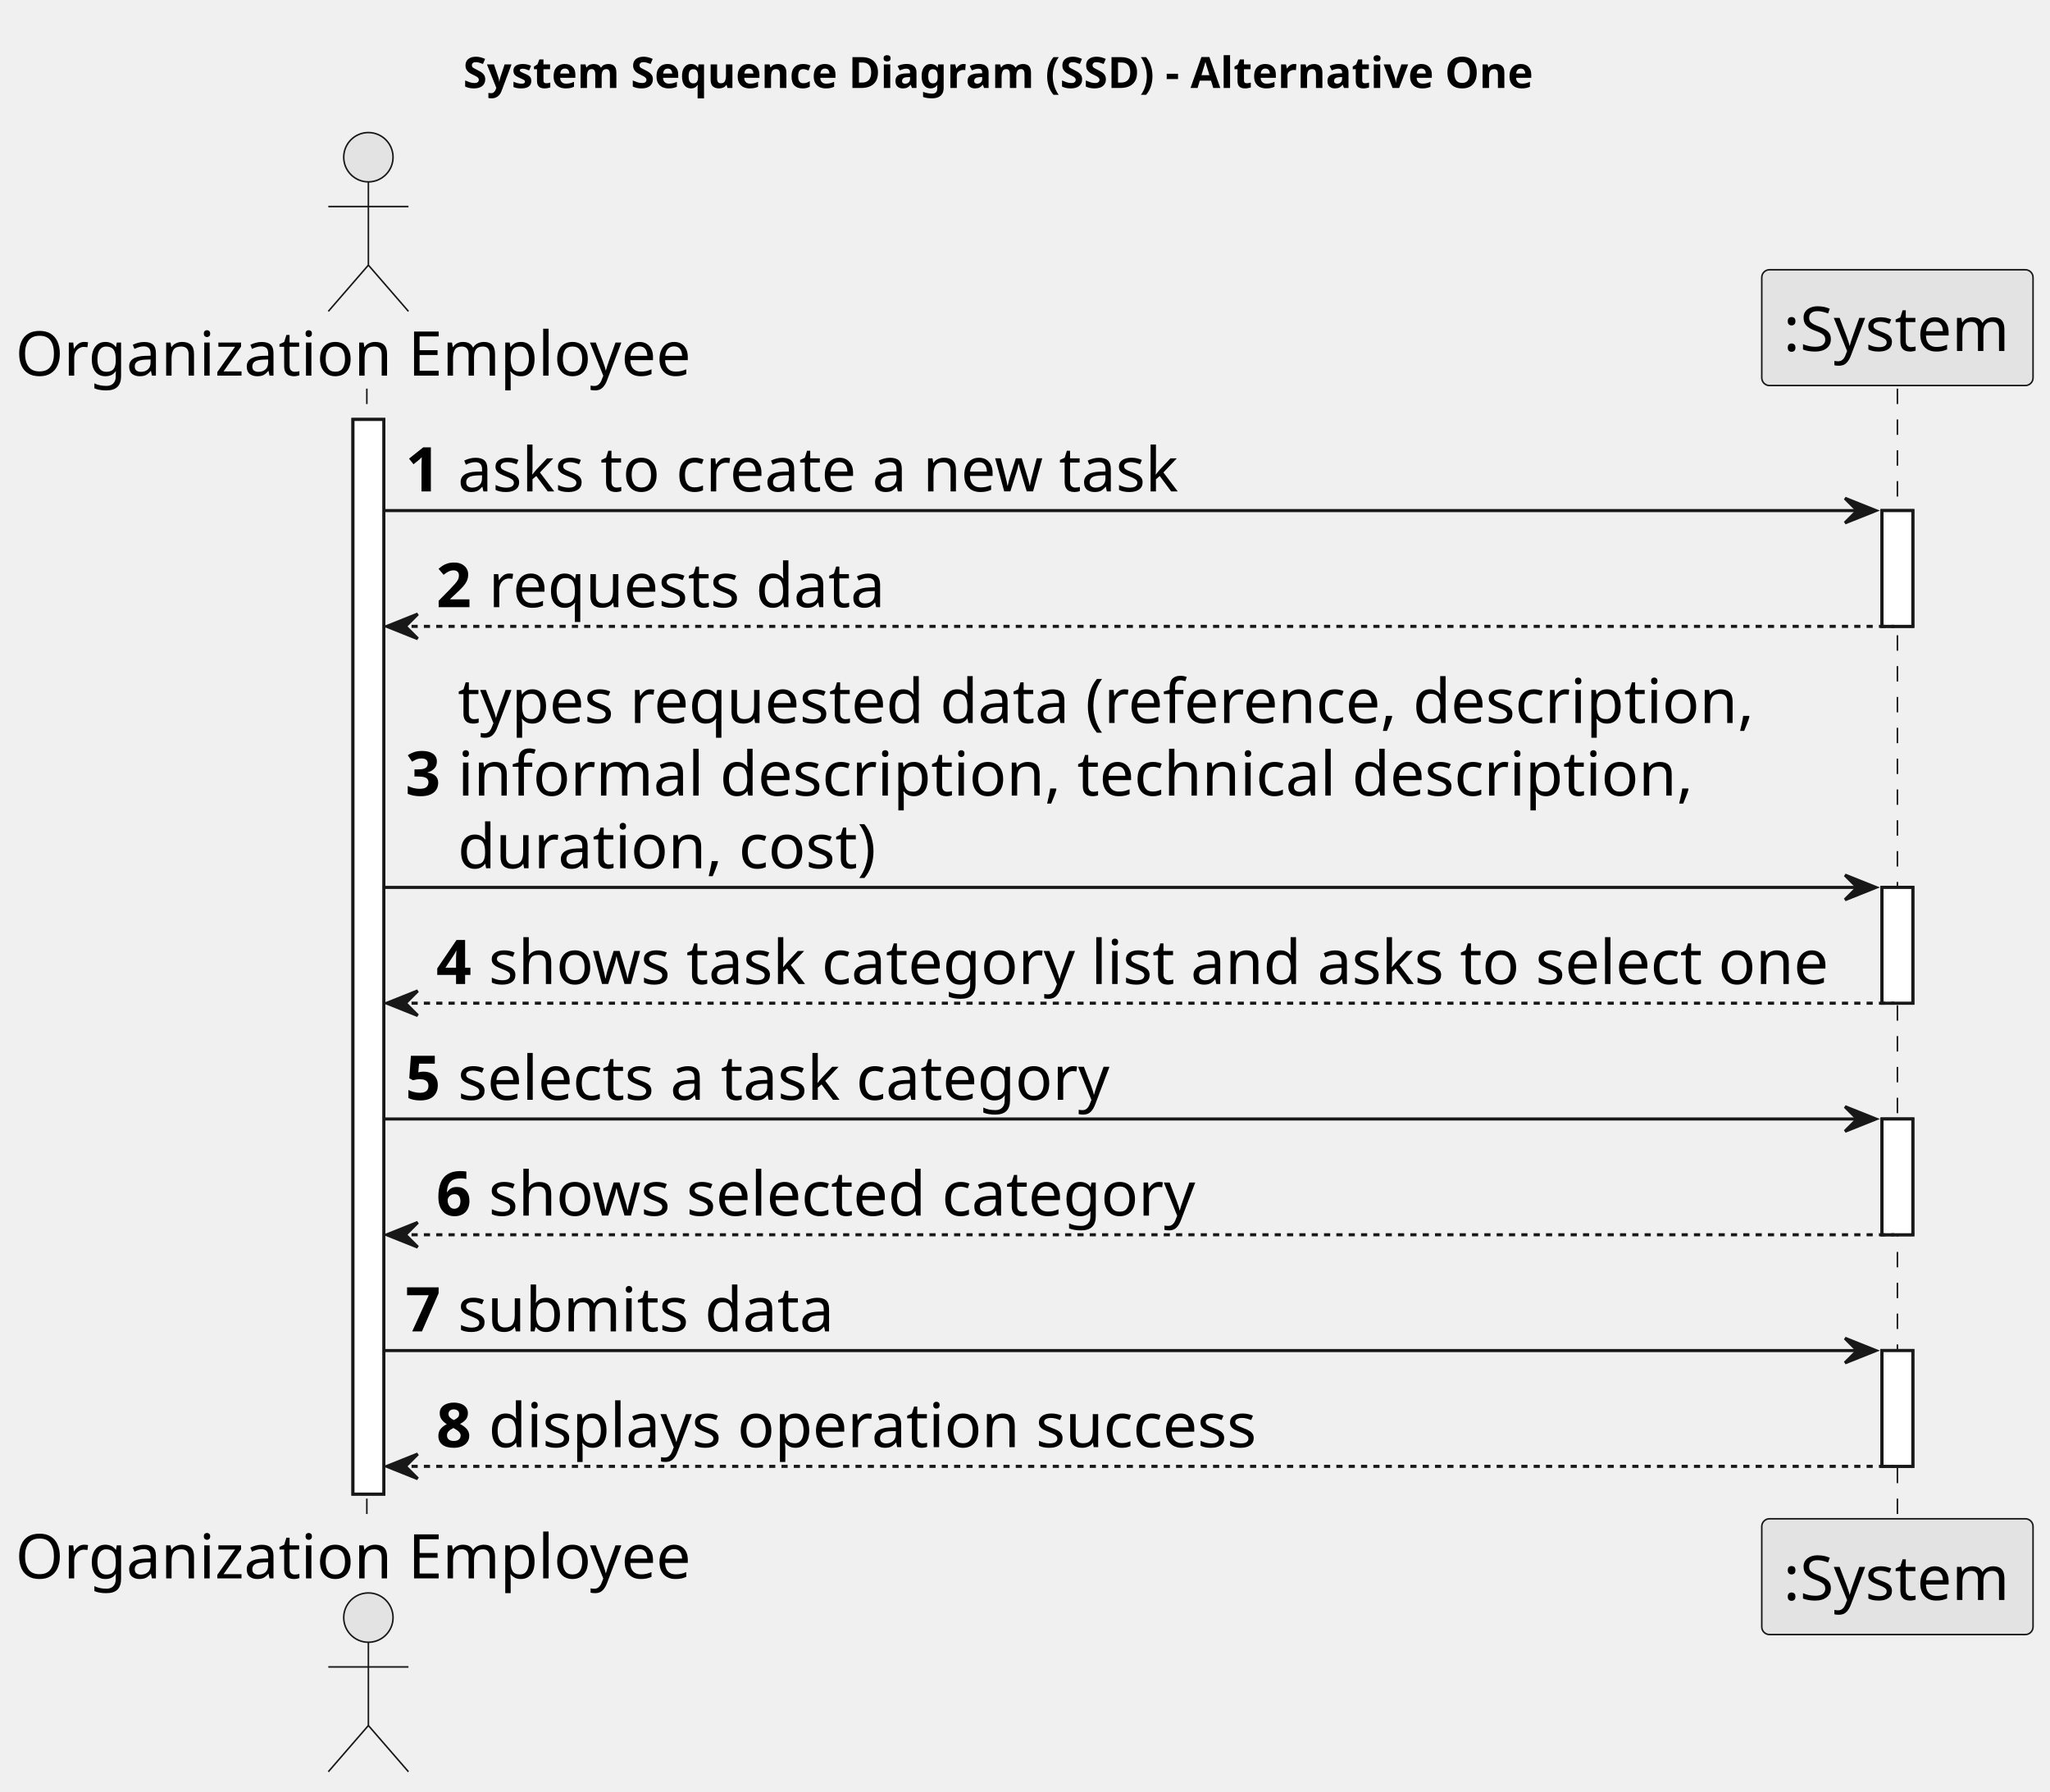
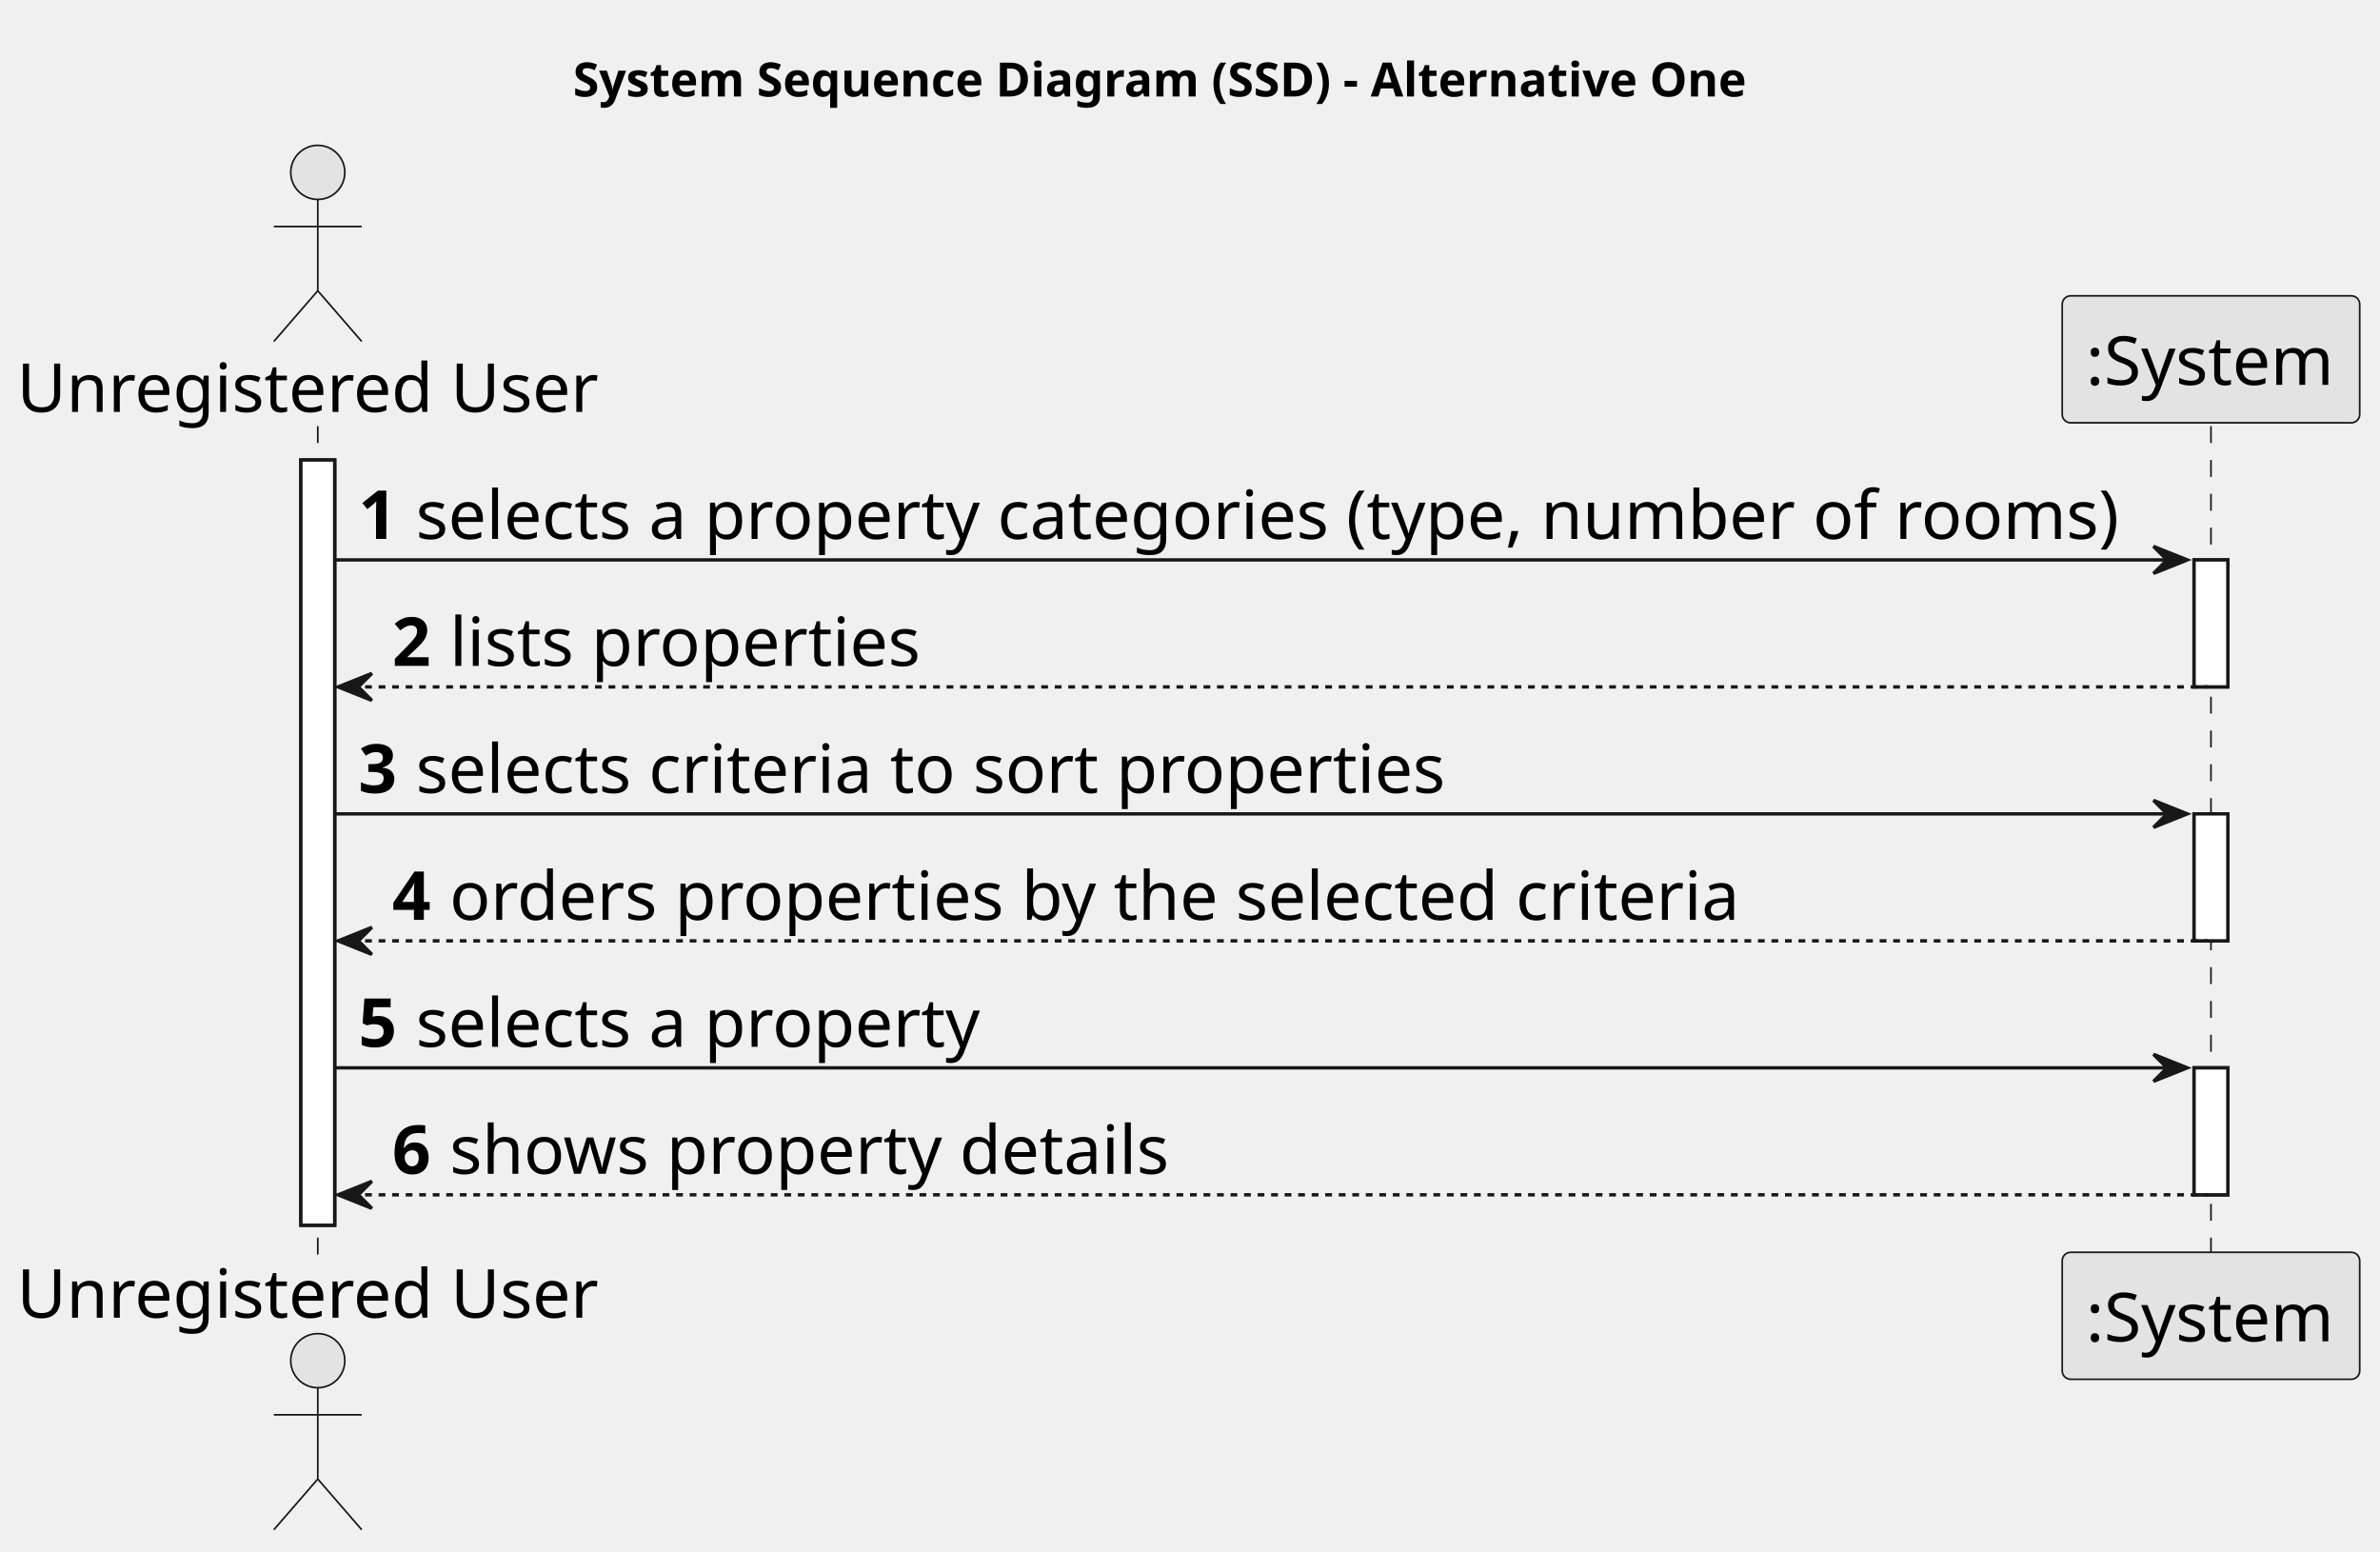
- <svg xmlns="http://www.w3.org/2000/svg" contentStyleType="text/css" height="581px" preserveAspectRatio="none" style="width:665px;height:581px;background:#FFFFFF;" version="1.1" viewBox="0 0 665 581" width="665px" zoomAndPan="magnify">
+ <svg xmlns="http://www.w3.org/2000/svg" contentStyleType="text/css" height="459px" preserveAspectRatio="none" style="width:704px;height:459px;background:#FFFFFF;" version="1.1" viewBox="0 0 704 459" width="704px" zoomAndPan="magnify">
  <defs />
  <g>
-     <text fill="#000000" font-family="sans-serif" font-size="14" font-weight="bold" lengthAdjust="spacing" textLength="363" x="150.25" y="28.535">System Sequence Diagram (SSD) - Alternative One</text>
-     <rect fill="#FFFFFF" height="348.547" style="stroke:#181818;stroke-width:1.0;" width="10" x="114.5" y="136.043" />
-     <rect fill="#FFFFFF" height="37.555" style="stroke:#181818;stroke-width:1.0;" width="10" x="610.5" y="165.598" />
-     <rect fill="#FFFFFF" height="37.555" style="stroke:#181818;stroke-width:1.0;" width="10" x="610.5" y="287.816" />
-     <rect fill="#FFFFFF" height="37.555" style="stroke:#181818;stroke-width:1.0;" width="10" x="610.5" y="362.926" />
-     <rect fill="#FFFFFF" height="37.555" style="stroke:#181818;stroke-width:1.0;" width="10" x="610.5" y="438.035" />
-     <line style="stroke:#181818;stroke-width:0.5;stroke-dasharray:5.0,5.0;" x1="119" x2="119" y1="126.043" y2="493.59" />
-     <line style="stroke:#181818;stroke-width:0.5;stroke-dasharray:5.0,5.0;" x1="615.5" x2="615.5" y1="126.043" y2="493.59" />
-     <text fill="#000000" font-family="sans-serif" font-size="20" lengthAdjust="spacing" textLength="223" x="5" y="121.824">Organization Employee</text>
-     <ellipse cx="119.5" cy="50.988" fill="#E3E3E3" rx="8" ry="8" style="stroke:#181818;stroke-width:0.5;" />
-     <path d="M119.5,58.988 L119.5,85.988 M106.5,66.988 L132.5,66.988 M119.5,85.988 L106.5,100.988 M119.5,85.988 L132.5,100.988 " fill="none" style="stroke:#181818;stroke-width:0.5;" />
-     <text fill="#000000" font-family="sans-serif" font-size="20" lengthAdjust="spacing" textLength="223" x="5" y="511.926">Organization Employee</text>
-     <ellipse cx="119.5" cy="524.644" fill="#E3E3E3" rx="8" ry="8" style="stroke:#181818;stroke-width:0.5;" />
-     <path d="M119.5,532.644 L119.5,559.644 M106.5,540.644 L132.5,540.644 M119.5,559.644 L106.5,574.644 M119.5,559.644 L132.5,574.644 " fill="none" style="stroke:#181818;stroke-width:0.5;" />
-     <rect fill="#E3E3E3" height="37.555" rx="2.5" ry="2.5" style="stroke:#181818;stroke-width:0.5;" width="88" x="571.5" y="87.488" />
-     <text fill="#000000" font-family="sans-serif" font-size="20" lengthAdjust="spacing" textLength="74" x="578.5" y="113.824">:System</text>
-     <rect fill="#E3E3E3" height="37.555" rx="2.5" ry="2.5" style="stroke:#181818;stroke-width:0.5;" width="88" x="571.5" y="492.59" />
-     <text fill="#000000" font-family="sans-serif" font-size="20" lengthAdjust="spacing" textLength="74" x="578.5" y="518.926">:System</text>
-     <rect fill="#FFFFFF" height="348.547" style="stroke:#181818;stroke-width:1.0;" width="10" x="114.5" y="136.043" />
-     <rect fill="#FFFFFF" height="37.555" style="stroke:#181818;stroke-width:1.0;" width="10" x="610.5" y="165.598" />
-     <rect fill="#FFFFFF" height="37.555" style="stroke:#181818;stroke-width:1.0;" width="10" x="610.5" y="287.816" />
-     <rect fill="#FFFFFF" height="37.555" style="stroke:#181818;stroke-width:1.0;" width="10" x="610.5" y="362.926" />
-     <rect fill="#FFFFFF" height="37.555" style="stroke:#181818;stroke-width:1.0;" width="10" x="610.5" y="438.035" />
-     <polygon fill="#181818" points="598.5,161.598,608.5,165.598,598.5,169.598,602.5,165.598" style="stroke:#181818;stroke-width:1.0;" />
-     <line style="stroke:#181818;stroke-width:1.0;" x1="124.5" x2="604.5" y1="165.598" y2="165.598" />
-     <text fill="#000000" font-family="sans-serif" font-size="20" font-weight="bold" lengthAdjust="spacing" textLength="13" x="131.5" y="159.379">1</text>
-     <text fill="#000000" font-family="sans-serif" font-size="20" lengthAdjust="spacing" textLength="239" x="148.5" y="159.379">asks to create a new task</text>
-     <polygon fill="#181818" points="135.5,199.152,125.5,203.152,135.5,207.152,131.5,203.152" style="stroke:#181818;stroke-width:1.0;" />
-     <line style="stroke:#181818;stroke-width:1.0;stroke-dasharray:2.0,2.0;" x1="129.5" x2="614.5" y1="203.152" y2="203.152" />
-     <text fill="#000000" font-family="sans-serif" font-size="20" font-weight="bold" lengthAdjust="spacing" textLength="13" x="141.5" y="196.934">2</text>
-     <text fill="#000000" font-family="sans-serif" font-size="20" lengthAdjust="spacing" textLength="130" x="158.5" y="196.934">requests data</text>
-     <polygon fill="#181818" points="598.5,283.816,608.5,287.816,598.5,291.816,602.5,287.816" style="stroke:#181818;stroke-width:1.0;" />
-     <line style="stroke:#181818;stroke-width:1.0;" x1="124.5" x2="604.5" y1="287.816" y2="287.816" />
-     <text fill="#000000" font-family="sans-serif" font-size="20" font-weight="bold" lengthAdjust="spacing" textLength="13" x="131.5" y="258.043">3</text>
-     <text fill="#000000" font-family="sans-serif" font-size="20" lengthAdjust="spacing" textLength="429" x="148.5" y="234.488">types requested data (reference, description,</text>
-     <text fill="#000000" font-family="sans-serif" font-size="20" lengthAdjust="spacing" textLength="412" x="148.5" y="258.043">informal description, technical description,</text>
-     <text fill="#000000" font-family="sans-serif" font-size="20" lengthAdjust="spacing" textLength="139" x="148.5" y="281.598">duration, cost)</text>
-     <polygon fill="#181818" points="135.5,321.371,125.5,325.371,135.5,329.371,131.5,325.371" style="stroke:#181818;stroke-width:1.0;" />
-     <line style="stroke:#181818;stroke-width:1.0;stroke-dasharray:2.0,2.0;" x1="129.5" x2="614.5" y1="325.371" y2="325.371" />
-     <text fill="#000000" font-family="sans-serif" font-size="20" font-weight="bold" lengthAdjust="spacing" textLength="13" x="141.5" y="319.152">4</text>
-     <text fill="#000000" font-family="sans-serif" font-size="20" lengthAdjust="spacing" textLength="445" x="158.5" y="319.152">shows task category list and asks to select one</text>
-     <polygon fill="#181818" points="598.5,358.926,608.5,362.926,598.5,366.926,602.5,362.926" style="stroke:#181818;stroke-width:1.0;" />
-     <line style="stroke:#181818;stroke-width:1.0;" x1="124.5" x2="604.5" y1="362.926" y2="362.926" />
-     <text fill="#000000" font-family="sans-serif" font-size="20" font-weight="bold" lengthAdjust="spacing" textLength="13" x="131.5" y="356.707">5</text>
-     <text fill="#000000" font-family="sans-serif" font-size="20" lengthAdjust="spacing" textLength="215" x="148.5" y="356.707">selects a task category</text>
-     <polygon fill="#181818" points="135.5,396.481,125.5,400.481,135.5,404.481,131.5,400.481" style="stroke:#181818;stroke-width:1.0;" />
-     <line style="stroke:#181818;stroke-width:1.0;stroke-dasharray:2.0,2.0;" x1="129.5" x2="614.5" y1="400.481" y2="400.481" />
-     <text fill="#000000" font-family="sans-serif" font-size="20" font-weight="bold" lengthAdjust="spacing" textLength="13" x="141.5" y="394.262">6</text>
-     <text fill="#000000" font-family="sans-serif" font-size="20" lengthAdjust="spacing" textLength="231" x="158.5" y="394.262">shows selected category</text>
-     <polygon fill="#181818" points="598.5,434.035,608.5,438.035,598.5,442.035,602.5,438.035" style="stroke:#181818;stroke-width:1.0;" />
-     <line style="stroke:#181818;stroke-width:1.0;" x1="124.5" x2="604.5" y1="438.035" y2="438.035" />
-     <text fill="#000000" font-family="sans-serif" font-size="20" font-weight="bold" lengthAdjust="spacing" textLength="13" x="131.5" y="431.816">7</text>
-     <text fill="#000000" font-family="sans-serif" font-size="20" lengthAdjust="spacing" textLength="125" x="148.5" y="431.816">submits data</text>
-     <polygon fill="#181818" points="135.5,471.59,125.5,475.59,135.5,479.59,131.5,475.59" style="stroke:#181818;stroke-width:1.0;" />
-     <line style="stroke:#181818;stroke-width:1.0;stroke-dasharray:2.0,2.0;" x1="129.5" x2="614.5" y1="475.59" y2="475.59" />
-     <text fill="#000000" font-family="sans-serif" font-size="20" font-weight="bold" lengthAdjust="spacing" textLength="13" x="141.5" y="469.371">8</text>
-     <text fill="#000000" font-family="sans-serif" font-size="20" lengthAdjust="spacing" textLength="256" x="158.5" y="469.371">displays operation success</text>
+     <text fill="#000000" font-family="sans-serif" font-size="14" font-weight="bold" lengthAdjust="spacing" textLength="363" x="169.5" y="28.535">System Sequence Diagram (SSD) - Alternative One</text>
+     <rect fill="#FFFFFF" height="226.328" style="stroke:#181818;stroke-width:1.0;" width="10" x="89" y="136.043" />
+     <rect fill="#FFFFFF" height="37.555" style="stroke:#181818;stroke-width:1.0;" width="10" x="649" y="165.598" />
+     <rect fill="#FFFFFF" height="37.555" style="stroke:#181818;stroke-width:1.0;" width="10" x="649" y="240.707" />
+     <rect fill="#FFFFFF" height="37.555" style="stroke:#181818;stroke-width:1.0;" width="10" x="649" y="315.816" />
+     <line style="stroke:#181818;stroke-width:0.5;stroke-dasharray:5.0,5.0;" x1="94" x2="94" y1="126.043" y2="371.371" />
+     <line style="stroke:#181818;stroke-width:0.5;stroke-dasharray:5.0,5.0;" x1="654" x2="654" y1="126.043" y2="371.371" />
+     <text fill="#000000" font-family="sans-serif" font-size="20" lengthAdjust="spacing" textLength="172" x="5" y="121.824">Unregistered User</text>
+     <ellipse cx="94" cy="50.988" fill="#E3E3E3" rx="8" ry="8" style="stroke:#181818;stroke-width:0.5;" />
+     <path d="M94,58.988 L94,85.988 M81,66.988 L107,66.988 M94,85.988 L81,100.988 M94,85.988 L107,100.988 " fill="none" style="stroke:#181818;stroke-width:0.5;" />
+     <text fill="#000000" font-family="sans-serif" font-size="20" lengthAdjust="spacing" textLength="172" x="5" y="389.707">Unregistered User</text>
+     <ellipse cx="94" cy="402.426" fill="#E3E3E3" rx="8" ry="8" style="stroke:#181818;stroke-width:0.5;" />
+     <path d="M94,410.426 L94,437.426 M81,418.426 L107,418.426 M94,437.426 L81,452.426 M94,437.426 L107,452.426 " fill="none" style="stroke:#181818;stroke-width:0.5;" />
+     <rect fill="#E3E3E3" height="37.555" rx="2.5" ry="2.5" style="stroke:#181818;stroke-width:0.5;" width="88" x="610" y="87.488" />
+     <text fill="#000000" font-family="sans-serif" font-size="20" lengthAdjust="spacing" textLength="74" x="617" y="113.824">:System</text>
+     <rect fill="#E3E3E3" height="37.555" rx="2.5" ry="2.5" style="stroke:#181818;stroke-width:0.5;" width="88" x="610" y="370.371" />
+     <text fill="#000000" font-family="sans-serif" font-size="20" lengthAdjust="spacing" textLength="74" x="617" y="396.707">:System</text>
+     <rect fill="#FFFFFF" height="226.328" style="stroke:#181818;stroke-width:1.0;" width="10" x="89" y="136.043" />
+     <rect fill="#FFFFFF" height="37.555" style="stroke:#181818;stroke-width:1.0;" width="10" x="649" y="165.598" />
+     <rect fill="#FFFFFF" height="37.555" style="stroke:#181818;stroke-width:1.0;" width="10" x="649" y="240.707" />
+     <rect fill="#FFFFFF" height="37.555" style="stroke:#181818;stroke-width:1.0;" width="10" x="649" y="315.816" />
+     <polygon fill="#181818" points="637,161.598,647,165.598,637,169.598,641,165.598" style="stroke:#181818;stroke-width:1.0;" />
+     <line style="stroke:#181818;stroke-width:1.0;" x1="99" x2="643" y1="165.598" y2="165.598" />
+     <text fill="#000000" font-family="sans-serif" font-size="20" font-weight="bold" lengthAdjust="spacing" textLength="13" x="106" y="159.379">1</text>
+     <text fill="#000000" font-family="sans-serif" font-size="20" lengthAdjust="spacing" textLength="514" x="123" y="159.379">selects a property categories (type, number of rooms)</text>
+     <polygon fill="#181818" points="110,199.152,100,203.152,110,207.152,106,203.152" style="stroke:#181818;stroke-width:1.0;" />
+     <line style="stroke:#181818;stroke-width:1.0;stroke-dasharray:2.0,2.0;" x1="104" x2="653" y1="203.152" y2="203.152" />
+     <text fill="#000000" font-family="sans-serif" font-size="20" font-weight="bold" lengthAdjust="spacing" textLength="13" x="116" y="196.934">2</text>
+     <text fill="#000000" font-family="sans-serif" font-size="20" lengthAdjust="spacing" textLength="144" x="133" y="196.934">lists properties</text>
+     <polygon fill="#181818" points="637,236.707,647,240.707,637,244.707,641,240.707" style="stroke:#181818;stroke-width:1.0;" />
+     <line style="stroke:#181818;stroke-width:1.0;" x1="99" x2="643" y1="240.707" y2="240.707" />
+     <text fill="#000000" font-family="sans-serif" font-size="20" font-weight="bold" lengthAdjust="spacing" textLength="13" x="106" y="234.488">3</text>
+     <text fill="#000000" font-family="sans-serif" font-size="20" lengthAdjust="spacing" textLength="311" x="123" y="234.488">selects criteria to sort properties</text>
+     <polygon fill="#181818" points="110,274.262,100,278.262,110,282.262,106,278.262" style="stroke:#181818;stroke-width:1.0;" />
+     <line style="stroke:#181818;stroke-width:1.0;stroke-dasharray:2.0,2.0;" x1="104" x2="653" y1="278.262" y2="278.262" />
+     <text fill="#000000" font-family="sans-serif" font-size="20" font-weight="bold" lengthAdjust="spacing" textLength="13" x="116" y="272.043">4</text>
+     <text fill="#000000" font-family="sans-serif" font-size="20" lengthAdjust="spacing" textLength="390" x="133" y="272.043">orders properties by the selected criteria</text>
+     <polygon fill="#181818" points="637,311.816,647,315.816,637,319.816,641,315.816" style="stroke:#181818;stroke-width:1.0;" />
+     <line style="stroke:#181818;stroke-width:1.0;" x1="99" x2="643" y1="315.816" y2="315.816" />
+     <text fill="#000000" font-family="sans-serif" font-size="20" font-weight="bold" lengthAdjust="spacing" textLength="13" x="106" y="309.598">5</text>
+     <text fill="#000000" font-family="sans-serif" font-size="20" lengthAdjust="spacing" textLength="170" x="123" y="309.598">selects a property</text>
+     <polygon fill="#181818" points="110,349.371,100,353.371,110,357.371,106,353.371" style="stroke:#181818;stroke-width:1.0;" />
+     <line style="stroke:#181818;stroke-width:1.0;stroke-dasharray:2.0,2.0;" x1="104" x2="653" y1="353.371" y2="353.371" />
+     <text fill="#000000" font-family="sans-serif" font-size="20" font-weight="bold" lengthAdjust="spacing" textLength="13" x="116" y="347.152">6</text>
+     <text fill="#000000" font-family="sans-serif" font-size="20" lengthAdjust="spacing" textLength="217" x="133" y="347.152">shows property details</text>
  </g>
</svg>
